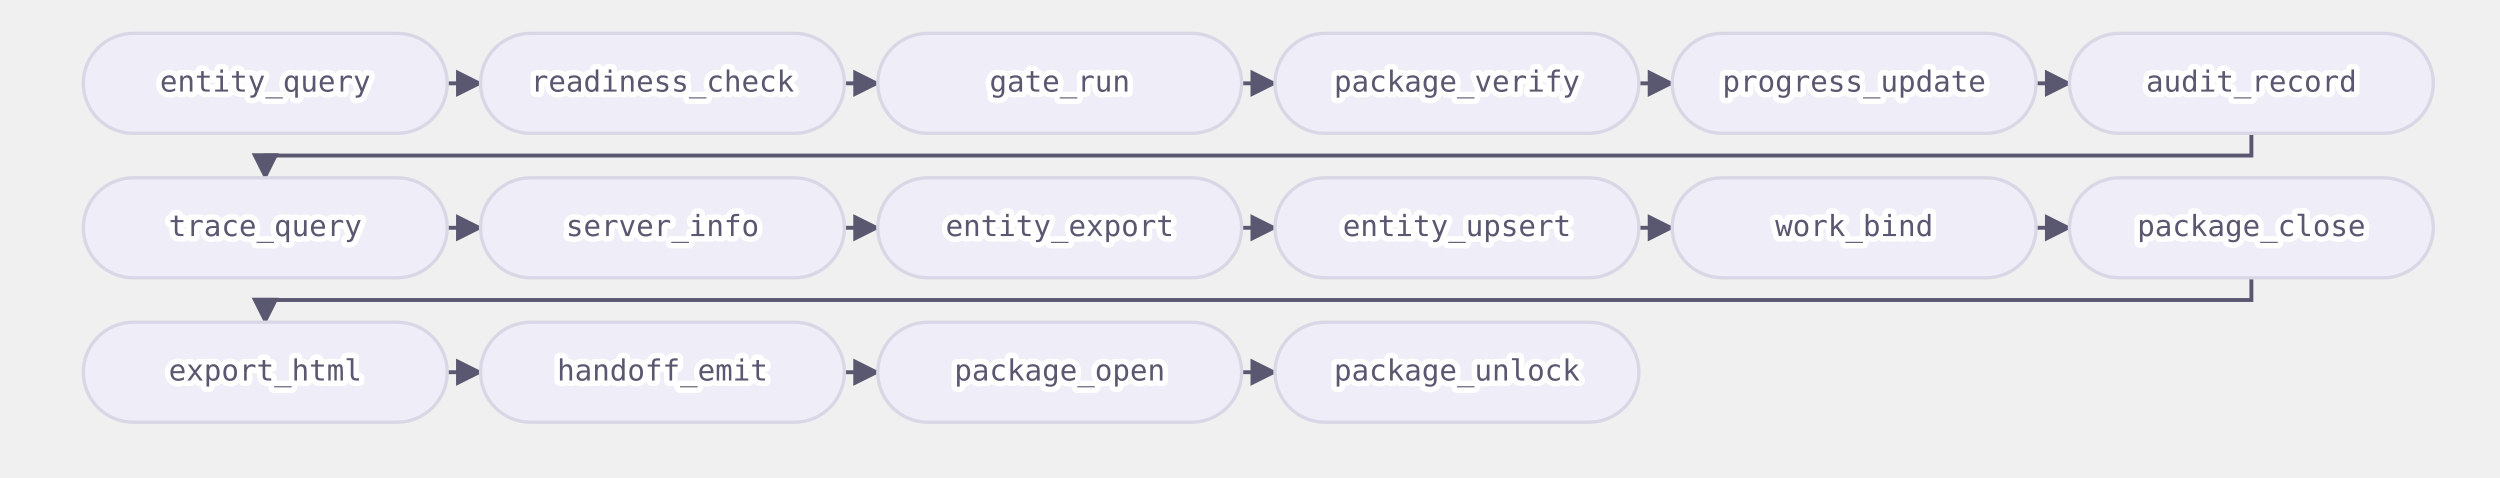
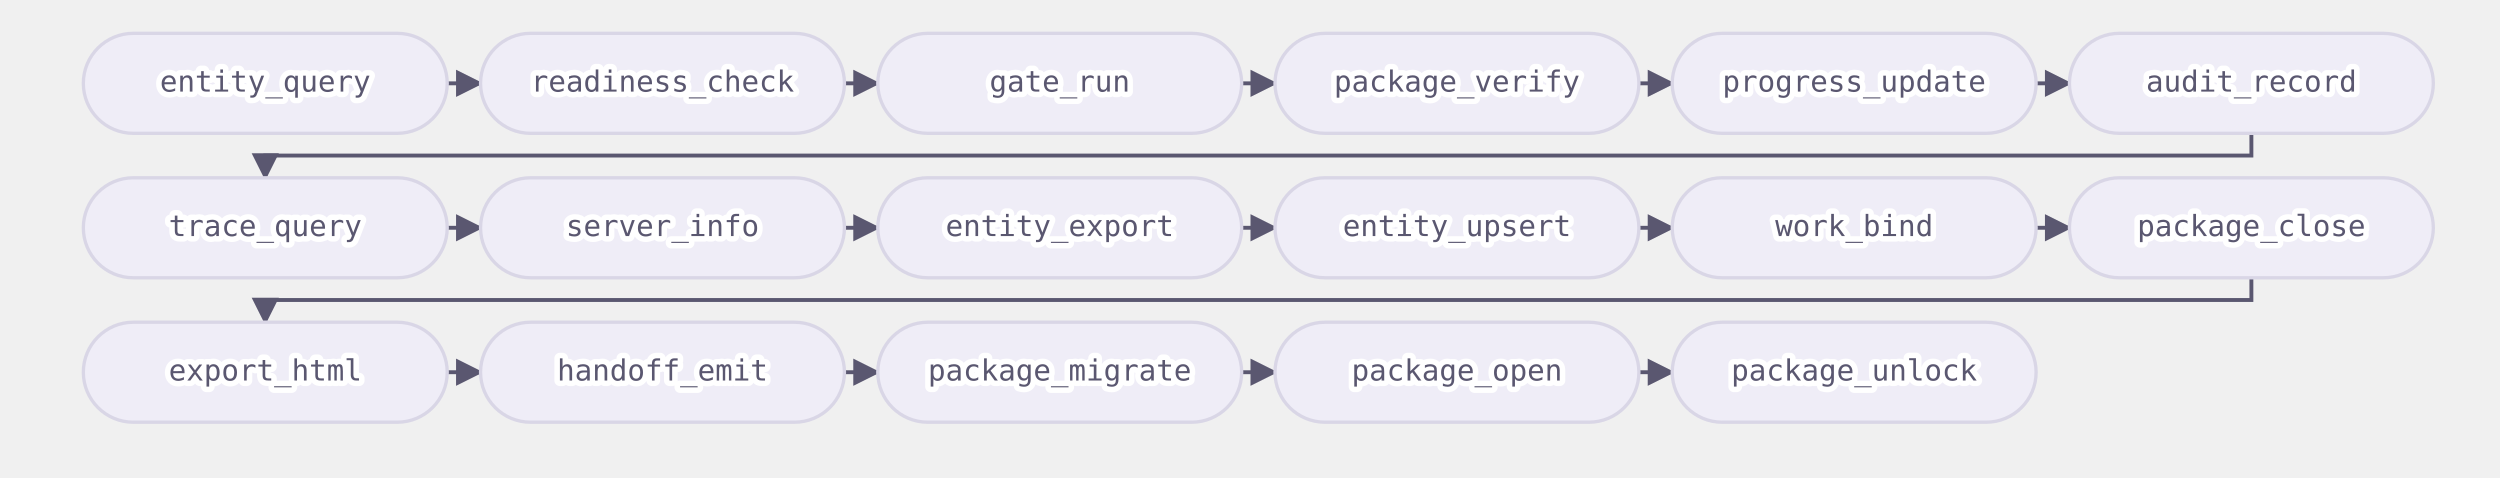
<svg xmlns="http://www.w3.org/2000/svg" class="dia" lang="en" viewBox="0 0 900 172" width="900" height="172" role="img" aria-label="The tools the skill's text names, in the order of first mention, and STOP where the text marks a ceremony stop in bold.">
  <style>svg{font-family:Georgia, "Times New Roman", serif;color:#1b1a24;direction:ltr}text{fill:currentColor}.box{fill:#efedf7;stroke:#d9d6e6;stroke-width:1.2}.box.acc{fill:#ebe7fb;stroke:#5b3fd6}.box.good{fill:#e0efe6;stroke:#1f8a4c}.box.bad{fill:#f8e7e7;stroke:#c23b36}.box.warn{fill:#f3ebdd;stroke:#a8700f}.box.frame{fill:none;stroke:#d9d6e6;stroke-dasharray:5 4}.frame .lbl{fill:#5a5770}.edge{fill:none;stroke:#5a5770;stroke-width:1.4}.edge.acc{stroke:#5b3fd6;stroke-width:1.8}.edge.loop{stroke-dasharray:4 3}.lbl{font-size:12px}.lbl.small{font-size:10.5px;fill:#5a5770;paint-order:stroke fill;stroke:#ffffff;stroke-width:4px;stroke-linejoin:round}.lbl.strong{font-weight:600;font-size:13px}.num{font-family:Consolas, Menlo, monospace;font-size:11px;direction:ltr;unicode-bidi:isolate}.arrow{fill:#5a5770}.arrow.acc{fill:#5b3fd6}</style>
  <defs>
    <marker id="ar-skill-package-writes-en" viewBox="0 0 10 10" refX="9" refY="5" markerWidth="7" markerHeight="7" orient="auto-start-reverse">
      <path d="M0 0L10 5L0 10z" class="arrow" />
    </marker>
    <marker id="ara-skill-package-writes-en" viewBox="0 0 10 10" refX="9" refY="5" markerWidth="7" markerHeight="7" orient="auto-start-reverse">
      <path d="M0 0L10 5L0 10z" class="arrow acc" />
    </marker>
  </defs>
  <path class="edge  draw" marker-end="url(#ar-skill-package-writes-en)" d="M161.0 30.0 L173.0 30.0" />
  <path class="edge  draw" marker-end="url(#ar-skill-package-writes-en)" d="M304.0 30.0 L316.0 30.0" />
  <path class="edge  draw" marker-end="url(#ar-skill-package-writes-en)" d="M447.0 30.0 L459.0 30.0" />
  <path class="edge  draw" marker-end="url(#ar-skill-package-writes-en)" d="M590.0 30.0 L602.0 30.0" />
  <path class="edge  draw" marker-end="url(#ar-skill-package-writes-en)" d="M733.0 30.0 L745.0 30.0" />
  <path class="edge  draw" marker-end="url(#ar-skill-package-writes-en)" d="M810.5 48.0 L810.5 56.0 L95.5 56.0 L95.5 64.0" />
  <path class="edge  draw" marker-end="url(#ar-skill-package-writes-en)" d="M161.0 82.0 L173.0 82.0" />
  <path class="edge  draw" marker-end="url(#ar-skill-package-writes-en)" d="M304.0 82.0 L316.0 82.0" />
  <path class="edge  draw" marker-end="url(#ar-skill-package-writes-en)" d="M447.0 82.0 L459.0 82.0" />
  <path class="edge  draw" marker-end="url(#ar-skill-package-writes-en)" d="M590.0 82.0 L602.0 82.0" />
  <path class="edge  draw" marker-end="url(#ar-skill-package-writes-en)" d="M733.0 82.0 L745.0 82.0" />
  <path class="edge  draw" marker-end="url(#ar-skill-package-writes-en)" d="M810.5 100.0 L810.5 108.0 L95.5 108.0 L95.5 116.0" />
  <path class="edge  draw" marker-end="url(#ar-skill-package-writes-en)" d="M161.0 134.0 L173.0 134.0" />
  <path class="edge  draw" marker-end="url(#ar-skill-package-writes-en)" d="M304.0 134.0 L316.0 134.0" />
  <path class="edge  draw" marker-end="url(#ar-skill-package-writes-en)" d="M447.0 134.0 L459.0 134.0" />
+   <path class="edge  draw" marker-end="url(#ar-skill-package-writes-en)" d="M590.0 134.0 L602.0 134.0" />
  <g data-key="t0">
    <rect class="box pill" x="30.0" y="12" width="131" height="36" rx="18.0" />
    <text class="lbl num small" x="95.5" y="30.0" text-anchor="middle" dominant-baseline="middle" style="direction:ltr;unicode-bidi:isolate">entity_query</text>
  </g>
  <g data-key="t1">
    <rect class="box pill" x="173.0" y="12" width="131" height="36" rx="18.0" />
    <text class="lbl num small" x="238.5" y="30.0" text-anchor="middle" dominant-baseline="middle" style="direction:ltr;unicode-bidi:isolate">readiness_check</text>
  </g>
  <g data-key="t2">
    <rect class="box pill" x="316.0" y="12" width="131" height="36" rx="18.0" />
    <text class="lbl num small" x="381.5" y="30.0" text-anchor="middle" dominant-baseline="middle" style="direction:ltr;unicode-bidi:isolate">gate_run</text>
  </g>
  <g data-key="t3">
    <rect class="box pill" x="459.0" y="12" width="131" height="36" rx="18.0" />
    <text class="lbl num small" x="524.5" y="30.0" text-anchor="middle" dominant-baseline="middle" style="direction:ltr;unicode-bidi:isolate">package_verify</text>
  </g>
  <g data-key="t4">
    <rect class="box pill" x="602.0" y="12" width="131" height="36" rx="18.0" />
    <text class="lbl num small" x="667.5" y="30.0" text-anchor="middle" dominant-baseline="middle" style="direction:ltr;unicode-bidi:isolate">progress_update</text>
  </g>
  <g data-key="t5">
    <rect class="box pill" x="745.0" y="12" width="131" height="36" rx="18.0" />
    <text class="lbl num small" x="810.5" y="30.0" text-anchor="middle" dominant-baseline="middle" style="direction:ltr;unicode-bidi:isolate">audit_record</text>
  </g>
  <g data-key="t6">
    <rect class="box pill" x="30.0" y="64" width="131" height="36" rx="18.0" />
    <text class="lbl num small" x="95.5" y="82.0" text-anchor="middle" dominant-baseline="middle" style="direction:ltr;unicode-bidi:isolate">trace_query</text>
  </g>
  <g data-key="t7">
    <rect class="box pill" x="173.0" y="64" width="131" height="36" rx="18.0" />
    <text class="lbl num small" x="238.5" y="82.0" text-anchor="middle" dominant-baseline="middle" style="direction:ltr;unicode-bidi:isolate">server_info</text>
  </g>
  <g data-key="t8">
    <rect class="box pill" x="316.0" y="64" width="131" height="36" rx="18.0" />
    <text class="lbl num small" x="381.5" y="82.0" text-anchor="middle" dominant-baseline="middle" style="direction:ltr;unicode-bidi:isolate">entity_export</text>
  </g>
  <g data-key="t9">
    <rect class="box pill" x="459.0" y="64" width="131" height="36" rx="18.0" />
    <text class="lbl num small" x="524.5" y="82.0" text-anchor="middle" dominant-baseline="middle" style="direction:ltr;unicode-bidi:isolate">entity_upsert</text>
  </g>
  <g data-key="t10">
    <rect class="box pill" x="602.0" y="64" width="131" height="36" rx="18.0" />
    <text class="lbl num small" x="667.5" y="82.0" text-anchor="middle" dominant-baseline="middle" style="direction:ltr;unicode-bidi:isolate">work_bind</text>
  </g>
  <g data-key="t11">
    <rect class="box pill" x="745.0" y="64" width="131" height="36" rx="18.0" />
    <text class="lbl num small" x="810.5" y="82.0" text-anchor="middle" dominant-baseline="middle" style="direction:ltr;unicode-bidi:isolate">package_close</text>
  </g>
  <g data-key="t12">
    <rect class="box pill" x="30.0" y="116" width="131" height="36" rx="18.0" />
    <text class="lbl num small" x="95.5" y="134.0" text-anchor="middle" dominant-baseline="middle" style="direction:ltr;unicode-bidi:isolate">export_html</text>
  </g>
  <g data-key="t13">
    <rect class="box pill" x="173.0" y="116" width="131" height="36" rx="18.0" />
    <text class="lbl num small" x="238.5" y="134.0" text-anchor="middle" dominant-baseline="middle" style="direction:ltr;unicode-bidi:isolate">handoff_emit</text>
  </g>
  <g data-key="t14">
    <rect class="box pill" x="316.0" y="116" width="131" height="36" rx="18.0" />
-     <text class="lbl num small" x="381.5" y="134.0" text-anchor="middle" dominant-baseline="middle" style="direction:ltr;unicode-bidi:isolate">package_open</text>
+     <text class="lbl num small" x="381.5" y="134.0" text-anchor="middle" dominant-baseline="middle" style="direction:ltr;unicode-bidi:isolate">package_migrate</text>
  </g>
  <g data-key="t15">
    <rect class="box pill" x="459.0" y="116" width="131" height="36" rx="18.0" />
-     <text class="lbl num small" x="524.5" y="134.0" text-anchor="middle" dominant-baseline="middle" style="direction:ltr;unicode-bidi:isolate">package_unlock</text>
+     <text class="lbl num small" x="524.5" y="134.0" text-anchor="middle" dominant-baseline="middle" style="direction:ltr;unicode-bidi:isolate">package_open</text>
+   </g>
+   <g data-key="t16">
+     <rect class="box pill" x="602.0" y="116" width="131" height="36" rx="18.0" />
+     <text class="lbl num small" x="667.5" y="134.0" text-anchor="middle" dominant-baseline="middle" style="direction:ltr;unicode-bidi:isolate">package_unlock</text>
  </g>
</svg>
